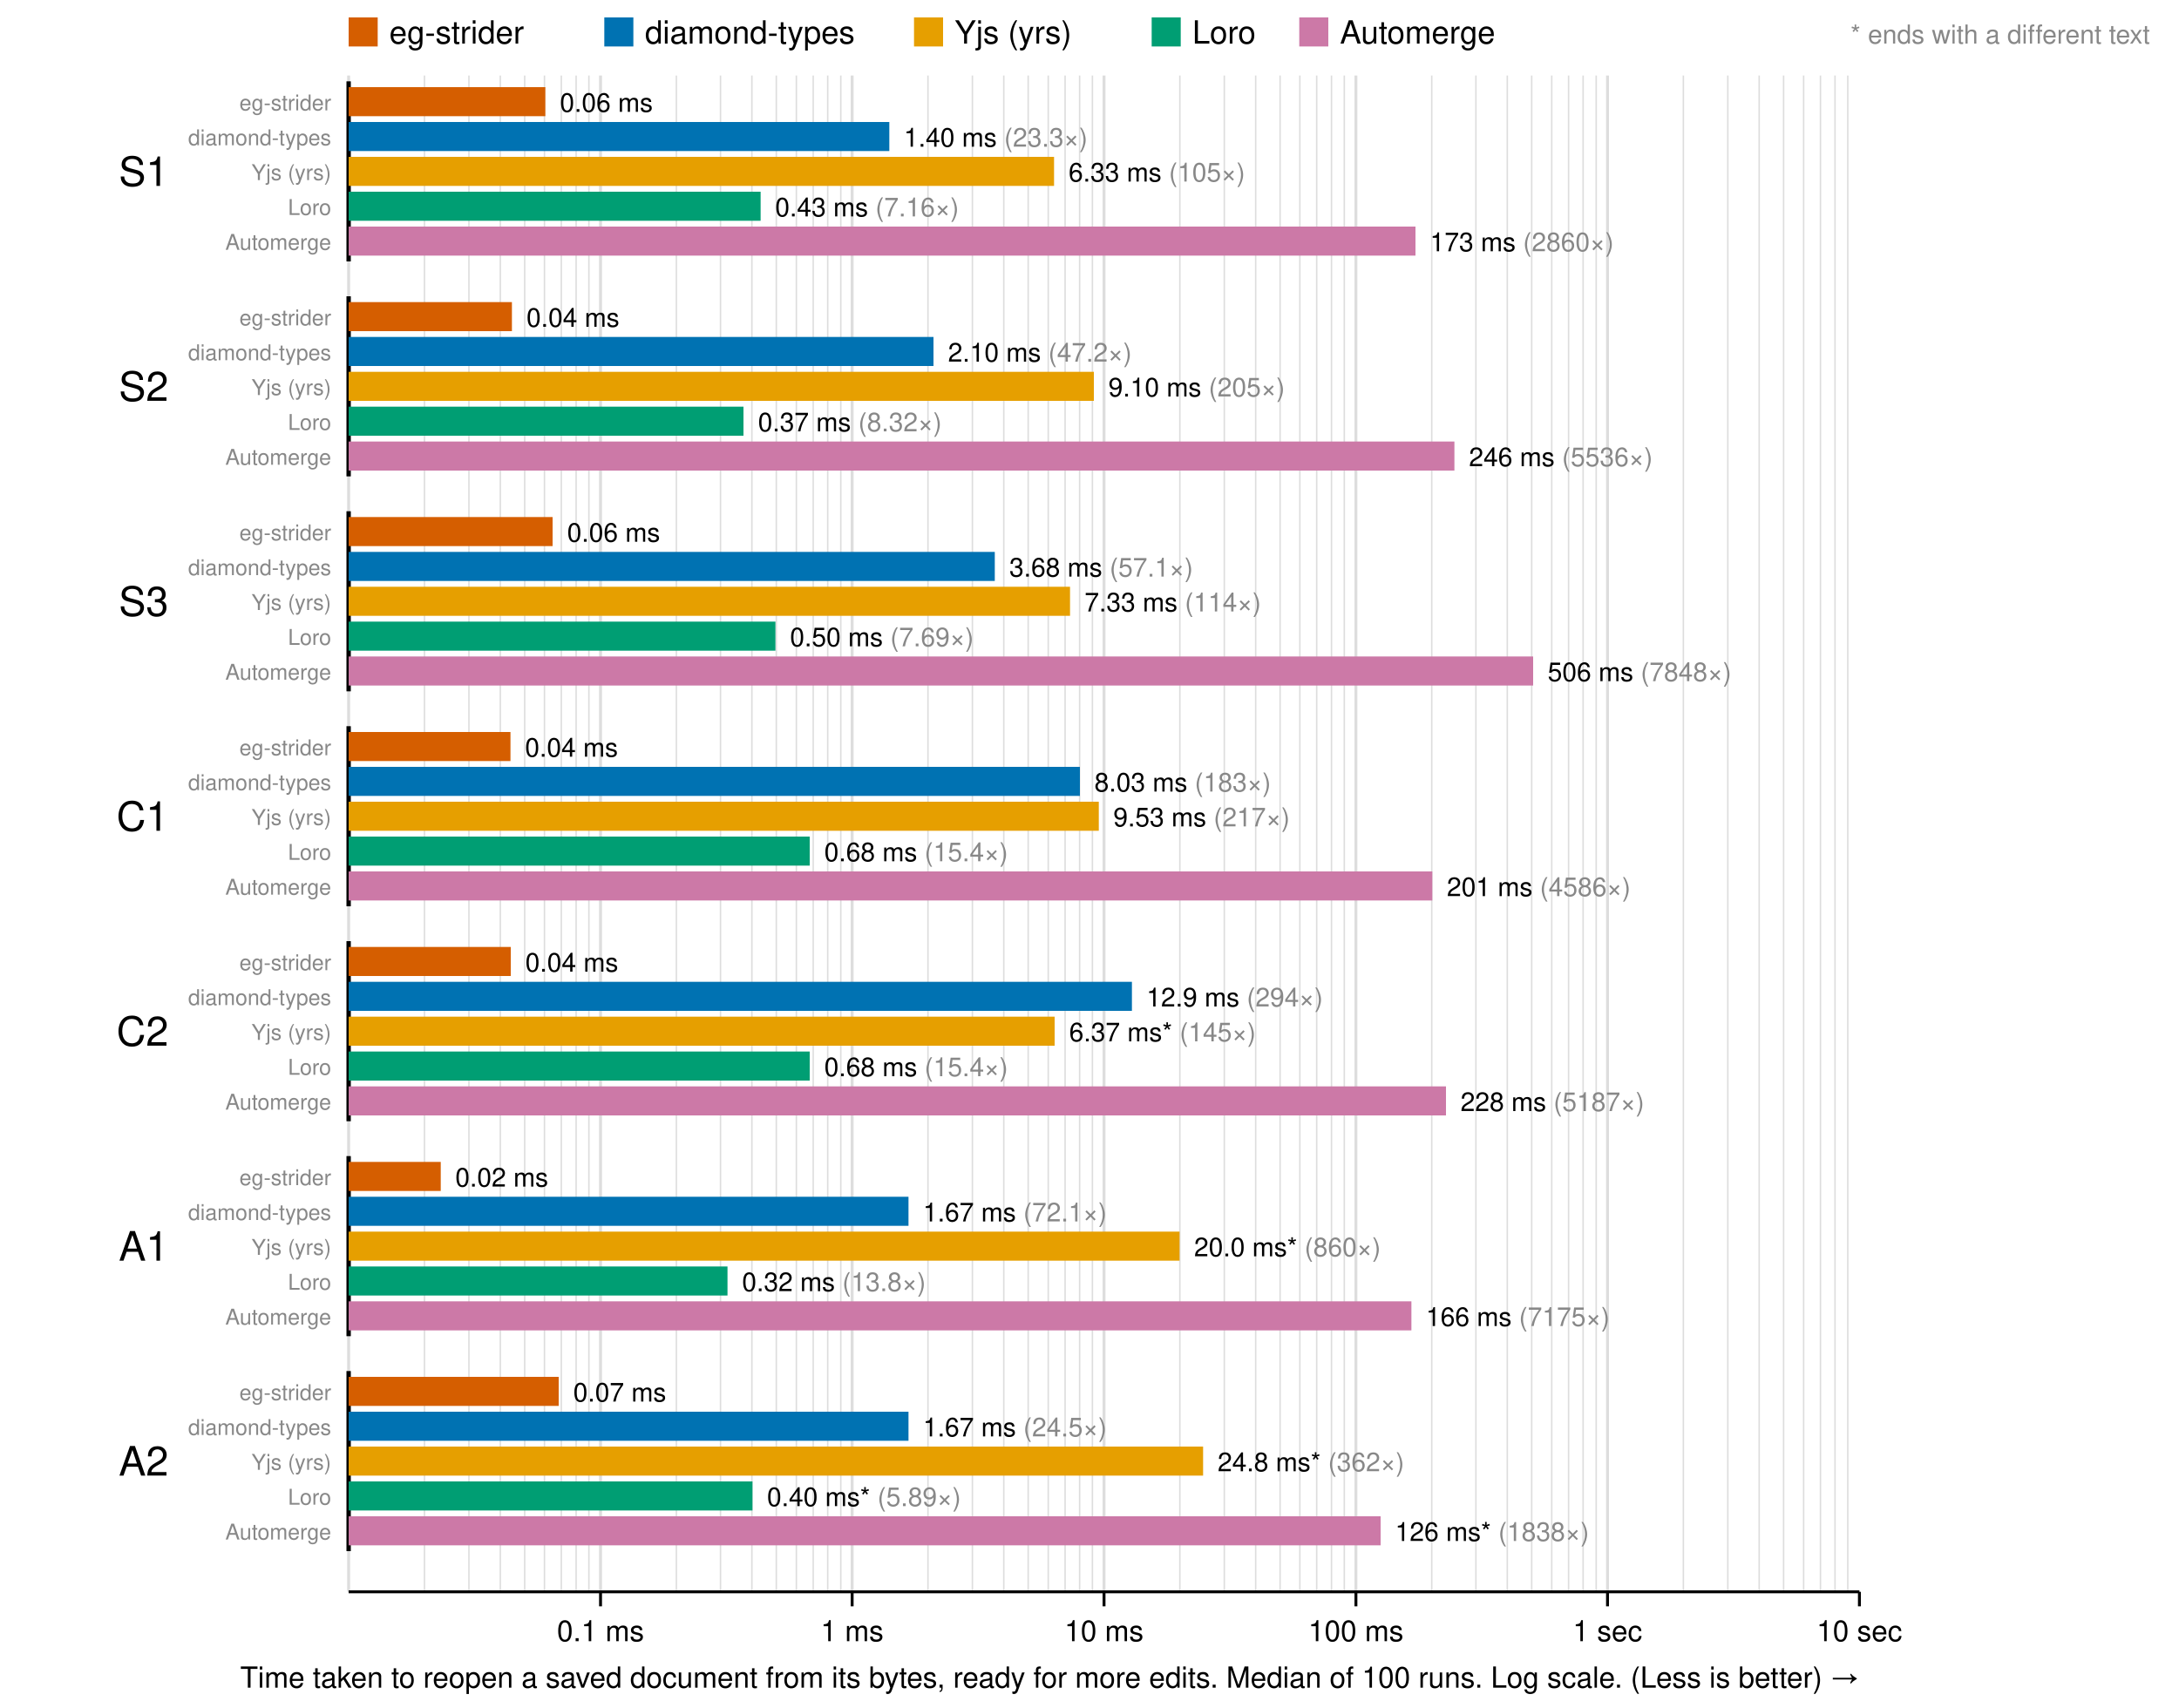
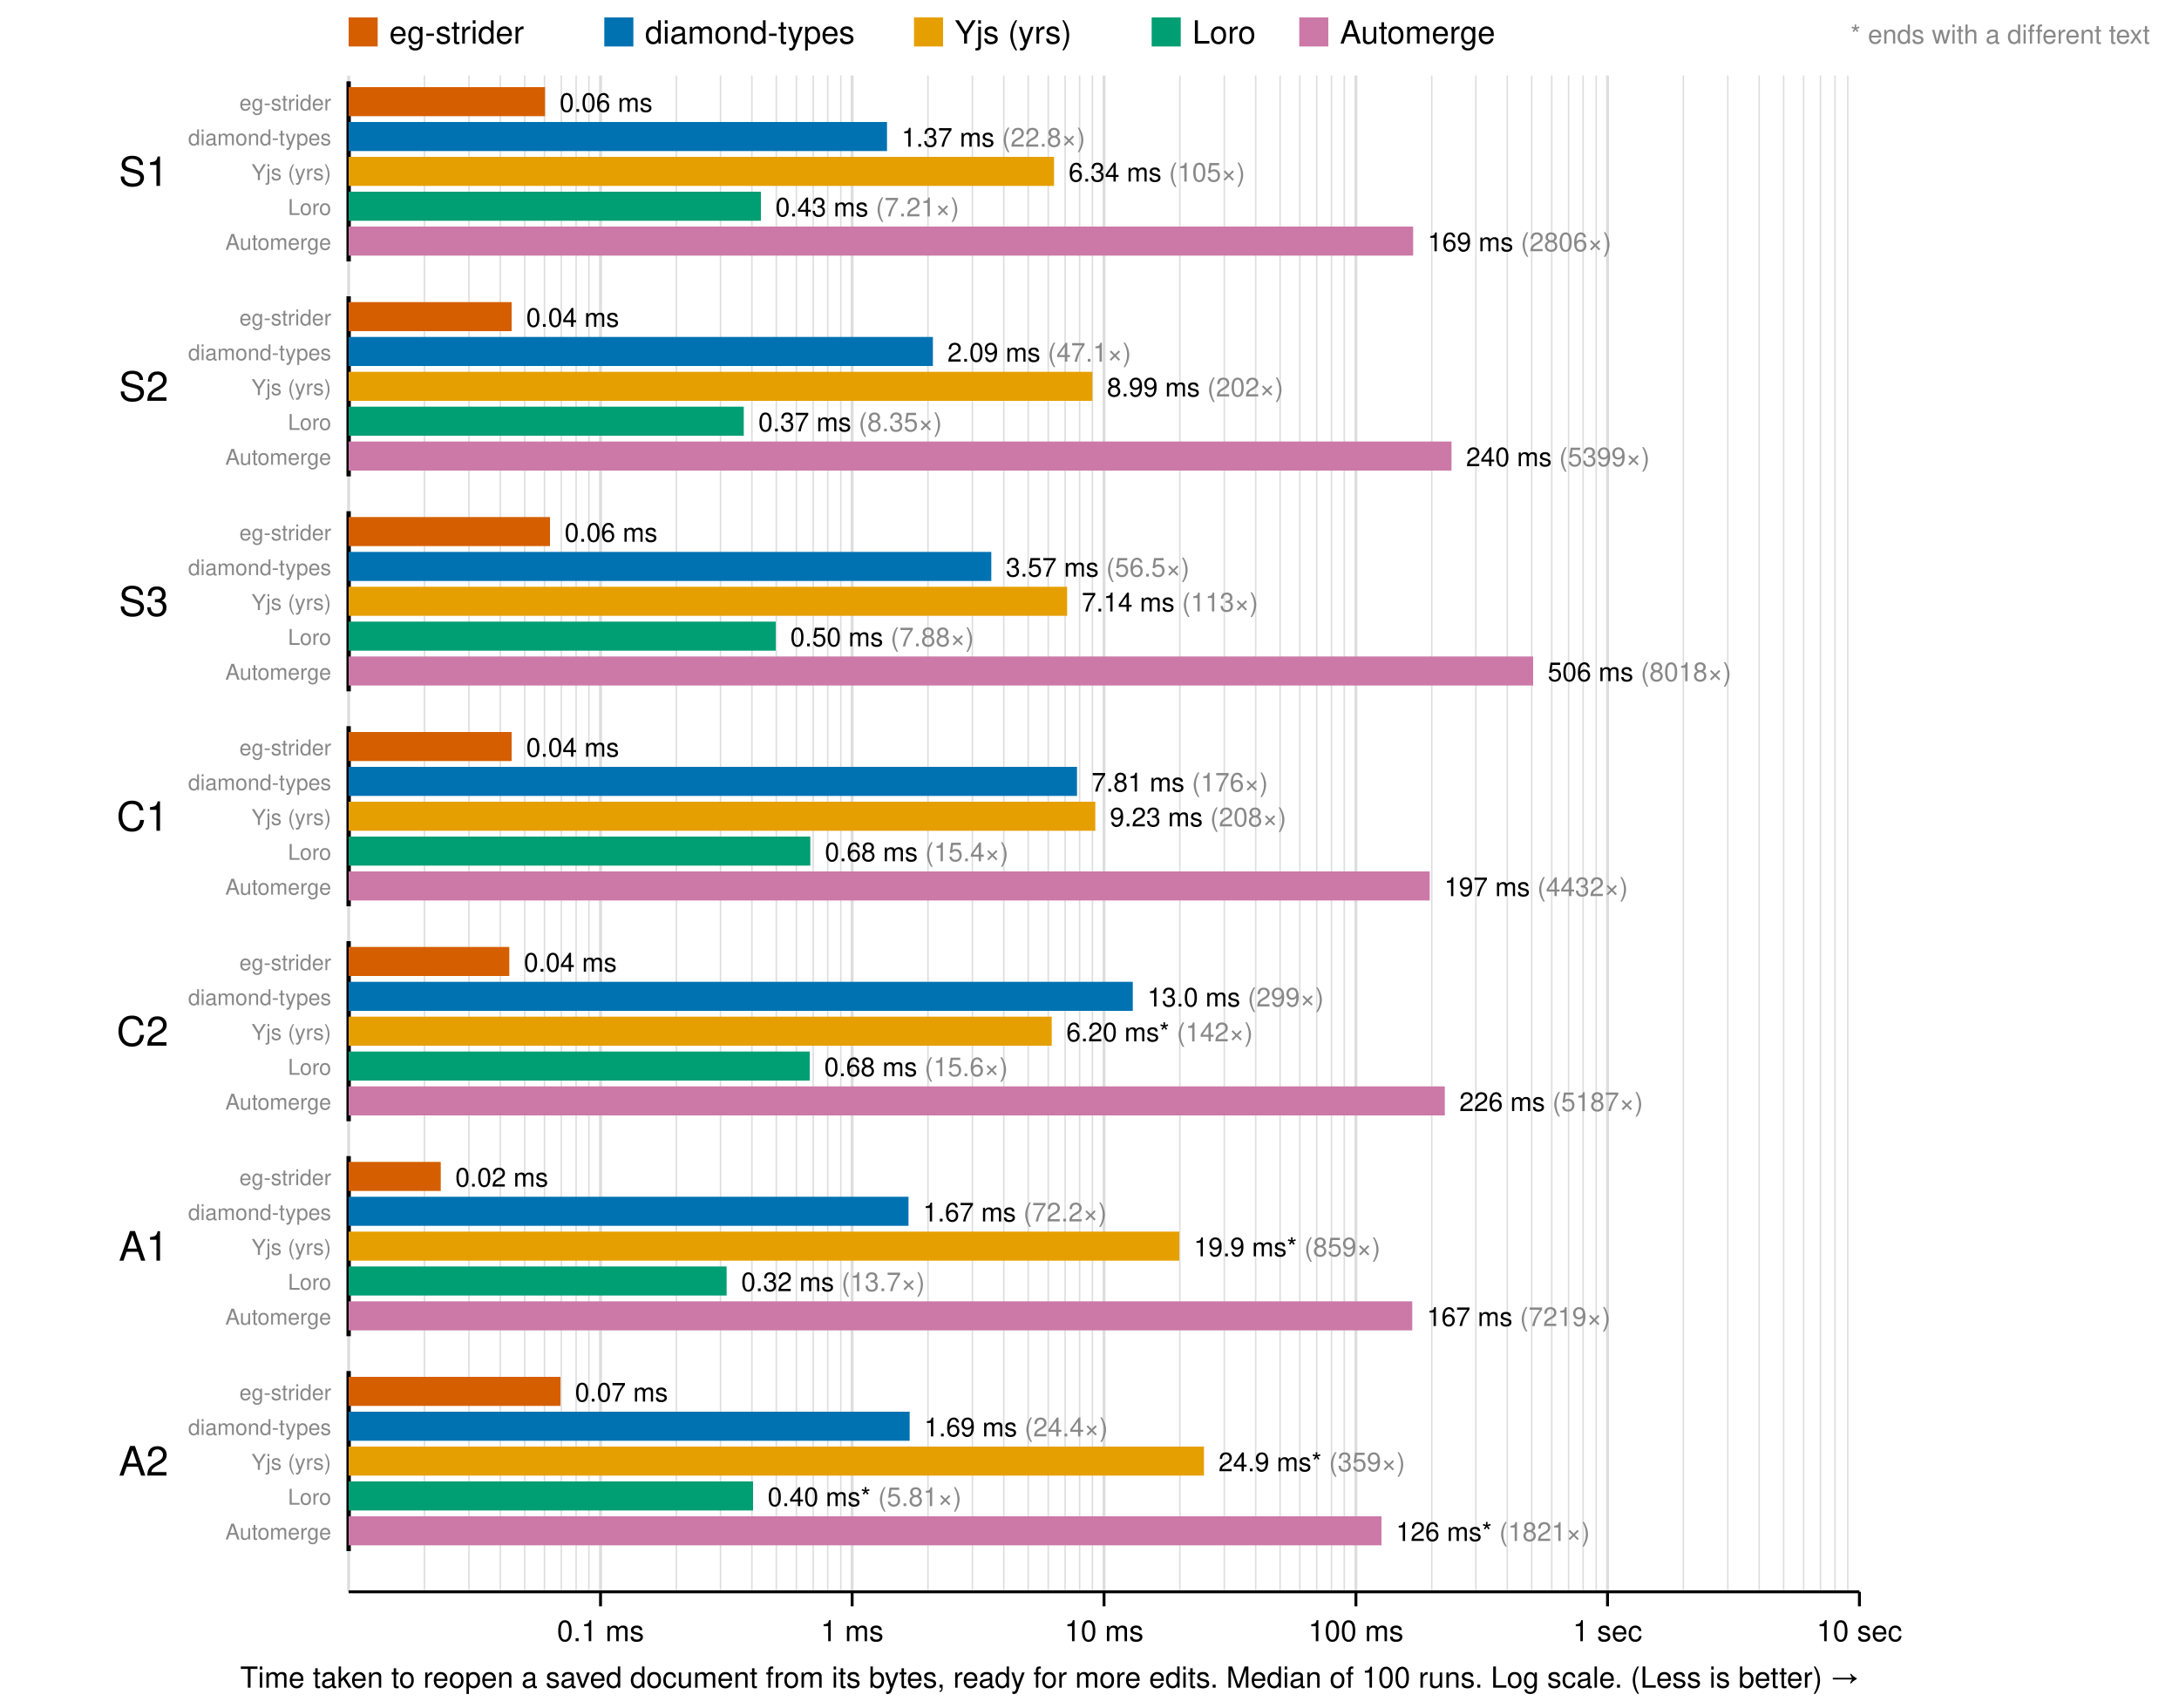
<svg xmlns="http://www.w3.org/2000/svg" viewBox="0 0 750 588" font-family="Helvetica, Arial, sans-serif">
  <rect width="750" height="588" fill="white" />
  <rect x="120" y="6" width="10" height="10" fill="#d55e00" />
  <text x="134" y="15" font-size="11">eg-strider</text>
  <rect x="208.0" y="6" width="10" height="10" fill="#0072b2" />
  <text x="222.0" y="15" font-size="11">diamond-types</text>
  <rect x="314.6" y="6" width="10" height="10" fill="#e69f00" />
  <text x="328.6" y="15" font-size="11">Yjs (yrs)</text>
  <rect x="396.4" y="6" width="10" height="10" fill="#009e73" />
  <text x="410.4" y="15" font-size="11">Loro</text>
  <rect x="447.2" y="6" width="10" height="10" fill="#cc79a7" />
  <text x="461.2" y="15" font-size="11">Automerge</text>
  <text x="740" y="15" font-size="9" fill="#888" text-anchor="end">* ends with a different text</text>
  <line x1="120.0" y1="26" x2="120.0" y2="548" stroke="#ddd" stroke-width="1" />
  <line x1="146.1" y1="26" x2="146.1" y2="548" stroke="#ddd" stroke-width="0.5" />
  <line x1="161.4" y1="26" x2="161.4" y2="548" stroke="#ddd" stroke-width="0.5" />
  <line x1="172.2" y1="26" x2="172.2" y2="548" stroke="#ddd" stroke-width="0.5" />
  <line x1="180.6" y1="26" x2="180.6" y2="548" stroke="#ddd" stroke-width="0.5" />
  <line x1="187.4" y1="26" x2="187.4" y2="548" stroke="#ddd" stroke-width="0.5" />
  <line x1="193.2" y1="26" x2="193.2" y2="548" stroke="#ddd" stroke-width="0.5" />
  <line x1="198.3" y1="26" x2="198.3" y2="548" stroke="#ddd" stroke-width="0.5" />
  <line x1="202.7" y1="26" x2="202.7" y2="548" stroke="#ddd" stroke-width="0.5" />
  <line x1="206.7" y1="26" x2="206.7" y2="548" stroke="#ddd" stroke-width="1" />
  <line x1="232.8" y1="26" x2="232.8" y2="548" stroke="#ddd" stroke-width="0.5" />
  <line x1="248.0" y1="26" x2="248.0" y2="548" stroke="#ddd" stroke-width="0.5" />
  <line x1="258.8" y1="26" x2="258.8" y2="548" stroke="#ddd" stroke-width="0.5" />
  <line x1="267.2" y1="26" x2="267.2" y2="548" stroke="#ddd" stroke-width="0.5" />
  <line x1="274.1" y1="26" x2="274.1" y2="548" stroke="#ddd" stroke-width="0.5" />
  <line x1="279.9" y1="26" x2="279.9" y2="548" stroke="#ddd" stroke-width="0.5" />
  <line x1="284.9" y1="26" x2="284.9" y2="548" stroke="#ddd" stroke-width="0.5" />
  <line x1="289.4" y1="26" x2="289.4" y2="548" stroke="#ddd" stroke-width="0.5" />
  <line x1="293.3" y1="26" x2="293.3" y2="548" stroke="#ddd" stroke-width="1" />
  <line x1="319.4" y1="26" x2="319.4" y2="548" stroke="#ddd" stroke-width="0.5" />
  <line x1="334.7" y1="26" x2="334.7" y2="548" stroke="#ddd" stroke-width="0.5" />
  <line x1="345.5" y1="26" x2="345.5" y2="548" stroke="#ddd" stroke-width="0.5" />
  <line x1="353.9" y1="26" x2="353.9" y2="548" stroke="#ddd" stroke-width="0.5" />
  <line x1="360.8" y1="26" x2="360.8" y2="548" stroke="#ddd" stroke-width="0.5" />
  <line x1="366.6" y1="26" x2="366.6" y2="548" stroke="#ddd" stroke-width="0.5" />
  <line x1="371.6" y1="26" x2="371.6" y2="548" stroke="#ddd" stroke-width="0.5" />
  <line x1="376.0" y1="26" x2="376.0" y2="548" stroke="#ddd" stroke-width="0.5" />
  <line x1="380.0" y1="26" x2="380.0" y2="548" stroke="#ddd" stroke-width="1" />
  <line x1="406.1" y1="26" x2="406.1" y2="548" stroke="#ddd" stroke-width="0.5" />
  <line x1="421.4" y1="26" x2="421.4" y2="548" stroke="#ddd" stroke-width="0.5" />
  <line x1="432.2" y1="26" x2="432.2" y2="548" stroke="#ddd" stroke-width="0.5" />
  <line x1="440.6" y1="26" x2="440.6" y2="548" stroke="#ddd" stroke-width="0.5" />
  <line x1="447.4" y1="26" x2="447.4" y2="548" stroke="#ddd" stroke-width="0.5" />
  <line x1="453.2" y1="26" x2="453.2" y2="548" stroke="#ddd" stroke-width="0.5" />
  <line x1="458.3" y1="26" x2="458.3" y2="548" stroke="#ddd" stroke-width="0.5" />
  <line x1="462.7" y1="26" x2="462.7" y2="548" stroke="#ddd" stroke-width="0.5" />
  <line x1="466.7" y1="26" x2="466.7" y2="548" stroke="#ddd" stroke-width="1" />
  <line x1="492.8" y1="26" x2="492.8" y2="548" stroke="#ddd" stroke-width="0.5" />
  <line x1="508.0" y1="26" x2="508.0" y2="548" stroke="#ddd" stroke-width="0.5" />
  <line x1="518.8" y1="26" x2="518.8" y2="548" stroke="#ddd" stroke-width="0.5" />
  <line x1="527.2" y1="26" x2="527.2" y2="548" stroke="#ddd" stroke-width="0.5" />
  <line x1="534.1" y1="26" x2="534.1" y2="548" stroke="#ddd" stroke-width="0.5" />
  <line x1="539.9" y1="26" x2="539.9" y2="548" stroke="#ddd" stroke-width="0.5" />
  <line x1="544.9" y1="26" x2="544.9" y2="548" stroke="#ddd" stroke-width="0.5" />
  <line x1="549.4" y1="26" x2="549.4" y2="548" stroke="#ddd" stroke-width="0.5" />
  <line x1="553.3" y1="26" x2="553.3" y2="548" stroke="#ddd" stroke-width="1" />
  <line x1="579.4" y1="26" x2="579.4" y2="548" stroke="#ddd" stroke-width="0.5" />
  <line x1="594.7" y1="26" x2="594.7" y2="548" stroke="#ddd" stroke-width="0.5" />
  <line x1="605.5" y1="26" x2="605.5" y2="548" stroke="#ddd" stroke-width="0.5" />
  <line x1="613.9" y1="26" x2="613.9" y2="548" stroke="#ddd" stroke-width="0.5" />
  <line x1="620.8" y1="26" x2="620.8" y2="548" stroke="#ddd" stroke-width="0.5" />
  <line x1="626.6" y1="26" x2="626.6" y2="548" stroke="#ddd" stroke-width="0.5" />
  <line x1="631.6" y1="26" x2="631.6" y2="548" stroke="#ddd" stroke-width="0.5" />
  <line x1="636.0" y1="26" x2="636.0" y2="548" stroke="#ddd" stroke-width="0.5" />
  <line x1="206.7" y1="548" x2="206.7" y2="553" stroke="black" />
  <text x="206.7" y="565" font-size="10" text-anchor="middle">0.1 ms</text>
  <line x1="293.3" y1="548" x2="293.3" y2="553" stroke="black" />
  <text x="293.3" y="565" font-size="10" text-anchor="middle">1 ms</text>
  <line x1="380.0" y1="548" x2="380.0" y2="553" stroke="black" />
  <text x="380.0" y="565" font-size="10" text-anchor="middle">10 ms</text>
  <line x1="466.7" y1="548" x2="466.7" y2="553" stroke="black" />
  <text x="466.7" y="565" font-size="10" text-anchor="middle">100 ms</text>
  <line x1="553.3" y1="548" x2="553.3" y2="553" stroke="black" />
  <text x="553.3" y="565" font-size="10" text-anchor="middle">1 sec</text>
  <line x1="640.0" y1="548" x2="640.0" y2="553" stroke="black" />
  <text x="640.0" y="565" font-size="10" text-anchor="middle">10 sec</text>
  <line x1="120" y1="548" x2="640" y2="548" stroke="black" />
  <text x="640" y="581" font-size="10" text-anchor="end">Time taken to reopen a saved document from its bytes, ready for more edits. Median of 100 runs. Log scale. (Less is better) →</text>
  <text x="58" y="64.0" font-size="14" text-anchor="end">S1</text>
  <line x1="120" y1="28" x2="120" y2="90" stroke="black" stroke-width="1.5" />
  <text x="114" y="38" font-size="7.5" fill="#888" text-anchor="end">eg-strider</text>
-   <rect x="120" y="30" width="67.7" height="10" fill="#d55e00" />
-   <text x="192.7" y="38.5" font-size="9">0.06 ms</text>
+   <rect x="120" y="30" width="67.6" height="10" fill="#d55e00" />
+   <text x="192.6" y="38.5" font-size="9">0.06 ms</text>
  <text x="114" y="50" font-size="7.5" fill="#888" text-anchor="end">diamond-types</text>
-   <rect x="120" y="42" width="186.1" height="10" fill="#0072b2" />
-   <text x="311.1" y="50.5" font-size="9">1.40 ms <tspan fill="#888">(23.3×)</tspan>
+   <rect x="120" y="42" width="185.3" height="10" fill="#0072b2" />
+   <text x="310.3" y="50.5" font-size="9">1.37 ms <tspan fill="#888">(22.8×)</tspan>
  </text>
  <text x="114" y="62" font-size="7.5" fill="#888" text-anchor="end">Yjs (yrs)</text>
  <rect x="120" y="54" width="242.8" height="10" fill="#e69f00" />
-   <text x="367.8" y="62.5" font-size="9">6.33 ms <tspan fill="#888">(105×)</tspan>
+   <text x="367.8" y="62.5" font-size="9">6.34 ms <tspan fill="#888">(105×)</tspan>
  </text>
  <text x="114" y="74" font-size="7.5" fill="#888" text-anchor="end">Loro</text>
-   <rect x="120" y="66" width="141.8" height="10" fill="#009e73" />
-   <text x="266.8" y="74.5" font-size="9">0.43 ms <tspan fill="#888">(7.16×)</tspan>
+   <rect x="120" y="66" width="141.9" height="10" fill="#009e73" />
+   <text x="266.9" y="74.5" font-size="9">0.43 ms <tspan fill="#888">(7.21×)</tspan>
  </text>
  <text x="114" y="86" font-size="7.5" fill="#888" text-anchor="end">Automerge</text>
-   <rect x="120" y="78" width="367.2" height="10" fill="#cc79a7" />
-   <text x="492.2" y="86.5" font-size="9">173 ms <tspan fill="#888">(2860×)</tspan>
+   <rect x="120" y="78" width="366.4" height="10" fill="#cc79a7" />
+   <text x="491.4" y="86.5" font-size="9">169 ms <tspan fill="#888">(2806×)</tspan>
  </text>
  <text x="58" y="138.0" font-size="14" text-anchor="end">S2</text>
  <line x1="120" y1="102" x2="120" y2="164" stroke="black" stroke-width="1.5" />
  <text x="114" y="112" font-size="7.5" fill="#888" text-anchor="end">eg-strider</text>
-   <rect x="120" y="104" width="56.2" height="10" fill="#d55e00" />
-   <text x="181.2" y="112.5" font-size="9">0.04 ms</text>
+   <rect x="120" y="104" width="56.1" height="10" fill="#d55e00" />
+   <text x="181.1" y="112.5" font-size="9">0.04 ms</text>
  <text x="114" y="124" font-size="7.5" fill="#888" text-anchor="end">diamond-types</text>
-   <rect x="120" y="116" width="201.3" height="10" fill="#0072b2" />
-   <text x="326.3" y="124.5" font-size="9">2.10 ms <tspan fill="#888">(47.2×)</tspan>
+   <rect x="120" y="116" width="201.1" height="10" fill="#0072b2" />
+   <text x="326.1" y="124.5" font-size="9">2.09 ms <tspan fill="#888">(47.1×)</tspan>
  </text>
  <text x="114" y="136" font-size="7.5" fill="#888" text-anchor="end">Yjs (yrs)</text>
-   <rect x="120" y="128" width="256.5" height="10" fill="#e69f00" />
-   <text x="381.5" y="136.5" font-size="9">9.10 ms <tspan fill="#888">(205×)</tspan>
+   <rect x="120" y="128" width="256.0" height="10" fill="#e69f00" />
+   <text x="381.0" y="136.5" font-size="9">8.99 ms <tspan fill="#888">(202×)</tspan>
  </text>
  <text x="114" y="148" font-size="7.5" fill="#888" text-anchor="end">Loro</text>
-   <rect x="120" y="140" width="135.9" height="10" fill="#009e73" />
-   <text x="260.9" y="148.5" font-size="9">0.37 ms <tspan fill="#888">(8.32×)</tspan>
+   <rect x="120" y="140" width="136.0" height="10" fill="#009e73" />
+   <text x="261.0" y="148.5" font-size="9">0.37 ms <tspan fill="#888">(8.35×)</tspan>
  </text>
  <text x="114" y="160" font-size="7.5" fill="#888" text-anchor="end">Automerge</text>
-   <rect x="120" y="152" width="380.6" height="10" fill="#cc79a7" />
-   <text x="505.6" y="160.5" font-size="9">246 ms <tspan fill="#888">(5536×)</tspan>
+   <rect x="120" y="152" width="379.6" height="10" fill="#cc79a7" />
+   <text x="504.6" y="160.5" font-size="9">240 ms <tspan fill="#888">(5399×)</tspan>
  </text>
  <text x="58" y="212.0" font-size="14" text-anchor="end">S3</text>
  <line x1="120" y1="176" x2="120" y2="238" stroke="black" stroke-width="1.5" />
  <text x="114" y="186" font-size="7.5" fill="#888" text-anchor="end">eg-strider</text>
-   <rect x="120" y="178" width="70.2" height="10" fill="#d55e00" />
-   <text x="195.2" y="186.5" font-size="9">0.06 ms</text>
+   <rect x="120" y="178" width="69.3" height="10" fill="#d55e00" />
+   <text x="194.3" y="186.5" font-size="9">0.06 ms</text>
  <text x="114" y="198" font-size="7.5" fill="#888" text-anchor="end">diamond-types</text>
-   <rect x="120" y="190" width="222.4" height="10" fill="#0072b2" />
-   <text x="347.4" y="198.5" font-size="9">3.68 ms <tspan fill="#888">(57.1×)</tspan>
+   <rect x="120" y="190" width="221.2" height="10" fill="#0072b2" />
+   <text x="346.2" y="198.5" font-size="9">3.57 ms <tspan fill="#888">(56.5×)</tspan>
  </text>
  <text x="114" y="210" font-size="7.5" fill="#888" text-anchor="end">Yjs (yrs)</text>
-   <rect x="120" y="202" width="248.3" height="10" fill="#e69f00" />
-   <text x="373.3" y="210.5" font-size="9">7.33 ms <tspan fill="#888">(114×)</tspan>
+   <rect x="120" y="202" width="247.3" height="10" fill="#e69f00" />
+   <text x="372.3" y="210.5" font-size="9">7.14 ms <tspan fill="#888">(113×)</tspan>
  </text>
  <text x="114" y="222" font-size="7.5" fill="#888" text-anchor="end">Loro</text>
-   <rect x="120" y="214" width="146.9" height="10" fill="#009e73" />
-   <text x="271.9" y="222.5" font-size="9">0.50 ms <tspan fill="#888">(7.69×)</tspan>
+   <rect x="120" y="214" width="147.0" height="10" fill="#009e73" />
+   <text x="272.0" y="222.5" font-size="9">0.50 ms <tspan fill="#888">(7.88×)</tspan>
  </text>
  <text x="114" y="234" font-size="7.5" fill="#888" text-anchor="end">Automerge</text>
  <rect x="120" y="226" width="407.7" height="10" fill="#cc79a7" />
-   <text x="532.7" y="234.5" font-size="9">506 ms <tspan fill="#888">(7848×)</tspan>
+   <text x="532.7" y="234.5" font-size="9">506 ms <tspan fill="#888">(8018×)</tspan>
  </text>
  <text x="58" y="286.0" font-size="14" text-anchor="end">C1</text>
  <line x1="120" y1="250" x2="120" y2="312" stroke="black" stroke-width="1.5" />
  <text x="114" y="260" font-size="7.5" fill="#888" text-anchor="end">eg-strider</text>
-   <rect x="120" y="252" width="55.7" height="10" fill="#d55e00" />
-   <text x="180.7" y="260.5" font-size="9">0.04 ms</text>
+   <rect x="120" y="252" width="56.1" height="10" fill="#d55e00" />
+   <text x="181.1" y="260.5" font-size="9">0.04 ms</text>
  <text x="114" y="272" font-size="7.5" fill="#888" text-anchor="end">diamond-types</text>
-   <rect x="120" y="264" width="251.7" height="10" fill="#0072b2" />
-   <text x="376.7" y="272.5" font-size="9">8.03 ms <tspan fill="#888">(183×)</tspan>
+   <rect x="120" y="264" width="250.7" height="10" fill="#0072b2" />
+   <text x="375.7" y="272.5" font-size="9">7.81 ms <tspan fill="#888">(176×)</tspan>
  </text>
  <text x="114" y="284" font-size="7.5" fill="#888" text-anchor="end">Yjs (yrs)</text>
-   <rect x="120" y="276" width="258.2" height="10" fill="#e69f00" />
-   <text x="383.2" y="284.5" font-size="9">9.53 ms <tspan fill="#888">(217×)</tspan>
+   <rect x="120" y="276" width="257.0" height="10" fill="#e69f00" />
+   <text x="382.0" y="284.5" font-size="9">9.23 ms <tspan fill="#888">(208×)</tspan>
  </text>
  <text x="114" y="296" font-size="7.5" fill="#888" text-anchor="end">Loro</text>
-   <rect x="120" y="288" width="158.7" height="10" fill="#009e73" />
-   <text x="283.7" y="296.5" font-size="9">0.68 ms <tspan fill="#888">(15.4×)</tspan>
+   <rect x="120" y="288" width="158.9" height="10" fill="#009e73" />
+   <text x="283.9" y="296.5" font-size="9">0.68 ms <tspan fill="#888">(15.4×)</tspan>
  </text>
  <text x="114" y="308" font-size="7.5" fill="#888" text-anchor="end">Automerge</text>
-   <rect x="120" y="300" width="373.0" height="10" fill="#cc79a7" />
-   <text x="498.0" y="308.5" font-size="9">201 ms <tspan fill="#888">(4586×)</tspan>
+   <rect x="120" y="300" width="372.1" height="10" fill="#cc79a7" />
+   <text x="497.1" y="308.5" font-size="9">197 ms <tspan fill="#888">(4432×)</tspan>
  </text>
  <text x="58" y="360.0" font-size="14" text-anchor="end">C2</text>
  <line x1="120" y1="324" x2="120" y2="386" stroke="black" stroke-width="1.5" />
  <text x="114" y="334" font-size="7.5" fill="#888" text-anchor="end">eg-strider</text>
-   <rect x="120" y="326" width="55.8" height="10" fill="#d55e00" />
-   <text x="180.8" y="334.5" font-size="9">0.04 ms</text>
+   <rect x="120" y="326" width="55.3" height="10" fill="#d55e00" />
+   <text x="180.3" y="334.5" font-size="9">0.04 ms</text>
  <text x="114" y="346" font-size="7.5" fill="#888" text-anchor="end">diamond-types</text>
-   <rect x="120" y="338" width="269.6" height="10" fill="#0072b2" />
-   <text x="394.6" y="346.5" font-size="9">12.9 ms <tspan fill="#888">(294×)</tspan>
+   <rect x="120" y="338" width="269.9" height="10" fill="#0072b2" />
+   <text x="394.9" y="346.5" font-size="9">13.0 ms <tspan fill="#888">(299×)</tspan>
  </text>
  <text x="114" y="358" font-size="7.5" fill="#888" text-anchor="end">Yjs (yrs)</text>
-   <rect x="120" y="350" width="243.0" height="10" fill="#e69f00" />
-   <text x="368.0" y="358.5" font-size="9">6.37 ms* <tspan fill="#888">(145×)</tspan>
+   <rect x="120" y="350" width="242.0" height="10" fill="#e69f00" />
+   <text x="367.0" y="358.5" font-size="9">6.20 ms* <tspan fill="#888">(142×)</tspan>
  </text>
  <text x="114" y="370" font-size="7.5" fill="#888" text-anchor="end">Loro</text>
  <rect x="120" y="362" width="158.7" height="10" fill="#009e73" />
-   <text x="283.7" y="370.5" font-size="9">0.68 ms <tspan fill="#888">(15.4×)</tspan>
+   <text x="283.7" y="370.5" font-size="9">0.68 ms <tspan fill="#888">(15.6×)</tspan>
  </text>
  <text x="114" y="382" font-size="7.5" fill="#888" text-anchor="end">Automerge</text>
-   <rect x="120" y="374" width="377.7" height="10" fill="#cc79a7" />
-   <text x="502.7" y="382.5" font-size="9">228 ms <tspan fill="#888">(5187×)</tspan>
+   <rect x="120" y="374" width="377.3" height="10" fill="#cc79a7" />
+   <text x="502.3" y="382.5" font-size="9">226 ms <tspan fill="#888">(5187×)</tspan>
  </text>
  <text x="58" y="434.0" font-size="14" text-anchor="end">A1</text>
  <line x1="120" y1="398" x2="120" y2="460" stroke="black" stroke-width="1.5" />
  <text x="114" y="408" font-size="7.5" fill="#888" text-anchor="end">eg-strider</text>
  <rect x="120" y="400" width="31.7" height="10" fill="#d55e00" />
  <text x="156.7" y="408.5" font-size="9">0.02 ms</text>
  <text x="114" y="420" font-size="7.5" fill="#888" text-anchor="end">diamond-types</text>
  <rect x="120" y="412" width="192.7" height="10" fill="#0072b2" />
-   <text x="317.7" y="420.5" font-size="9">1.67 ms <tspan fill="#888">(72.1×)</tspan>
+   <text x="317.7" y="420.5" font-size="9">1.67 ms <tspan fill="#888">(72.2×)</tspan>
  </text>
  <text x="114" y="432" font-size="7.5" fill="#888" text-anchor="end">Yjs (yrs)</text>
-   <rect x="120" y="424" width="286.0" height="10" fill="#e69f00" />
-   <text x="411.0" y="432.5" font-size="9">20.0 ms* <tspan fill="#888">(860×)</tspan>
+   <rect x="120" y="424" width="285.9" height="10" fill="#e69f00" />
+   <text x="410.9" y="432.5" font-size="9">19.9 ms* <tspan fill="#888">(859×)</tspan>
  </text>
  <text x="114" y="444" font-size="7.5" fill="#888" text-anchor="end">Loro</text>
-   <rect x="120" y="436" width="130.4" height="10" fill="#009e73" />
-   <text x="255.4" y="444.5" font-size="9">0.32 ms <tspan fill="#888">(13.8×)</tspan>
+   <rect x="120" y="436" width="130.1" height="10" fill="#009e73" />
+   <text x="255.1" y="444.5" font-size="9">0.32 ms <tspan fill="#888">(13.7×)</tspan>
  </text>
  <text x="114" y="456" font-size="7.5" fill="#888" text-anchor="end">Automerge</text>
-   <rect x="120" y="448" width="365.8" height="10" fill="#cc79a7" />
-   <text x="490.8" y="456.5" font-size="9">166 ms <tspan fill="#888">(7175×)</tspan>
+   <rect x="120" y="448" width="366.1" height="10" fill="#cc79a7" />
+   <text x="491.1" y="456.5" font-size="9">167 ms <tspan fill="#888">(7219×)</tspan>
  </text>
  <text x="58" y="508.0" font-size="14" text-anchor="end">A2</text>
  <line x1="120" y1="472" x2="120" y2="534" stroke="black" stroke-width="1.5" />
  <text x="114" y="482" font-size="7.5" fill="#888" text-anchor="end">eg-strider</text>
-   <rect x="120" y="474" width="72.3" height="10" fill="#d55e00" />
-   <text x="197.3" y="482.5" font-size="9">0.07 ms</text>
+   <rect x="120" y="474" width="72.9" height="10" fill="#d55e00" />
+   <text x="197.9" y="482.5" font-size="9">0.07 ms</text>
  <text x="114" y="494" font-size="7.5" fill="#888" text-anchor="end">diamond-types</text>
-   <rect x="120" y="486" width="192.7" height="10" fill="#0072b2" />
-   <text x="317.7" y="494.5" font-size="9">1.67 ms <tspan fill="#888">(24.5×)</tspan>
+   <rect x="120" y="486" width="193.1" height="10" fill="#0072b2" />
+   <text x="318.1" y="494.5" font-size="9">1.69 ms <tspan fill="#888">(24.4×)</tspan>
  </text>
  <text x="114" y="506" font-size="7.5" fill="#888" text-anchor="end">Yjs (yrs)</text>
-   <rect x="120" y="498" width="294.1" height="10" fill="#e69f00" />
-   <text x="419.1" y="506.5" font-size="9">24.8 ms* <tspan fill="#888">(362×)</tspan>
+   <rect x="120" y="498" width="294.4" height="10" fill="#e69f00" />
+   <text x="419.4" y="506.5" font-size="9">24.9 ms* <tspan fill="#888">(359×)</tspan>
  </text>
  <text x="114" y="518" font-size="7.5" fill="#888" text-anchor="end">Loro</text>
-   <rect x="120" y="510" width="139.0" height="10" fill="#009e73" />
-   <text x="264.0" y="518.5" font-size="9">0.40 ms* <tspan fill="#888">(5.89×)</tspan>
+   <rect x="120" y="510" width="139.2" height="10" fill="#009e73" />
+   <text x="264.2" y="518.5" font-size="9">0.40 ms* <tspan fill="#888">(5.81×)</tspan>
  </text>
  <text x="114" y="530" font-size="7.5" fill="#888" text-anchor="end">Automerge</text>
-   <rect x="120" y="522" width="355.2" height="10" fill="#cc79a7" />
-   <text x="480.2" y="530.5" font-size="9">126 ms* <tspan fill="#888">(1838×)</tspan>
+   <rect x="120" y="522" width="355.5" height="10" fill="#cc79a7" />
+   <text x="480.5" y="530.5" font-size="9">126 ms* <tspan fill="#888">(1821×)</tspan>
  </text>
</svg>
